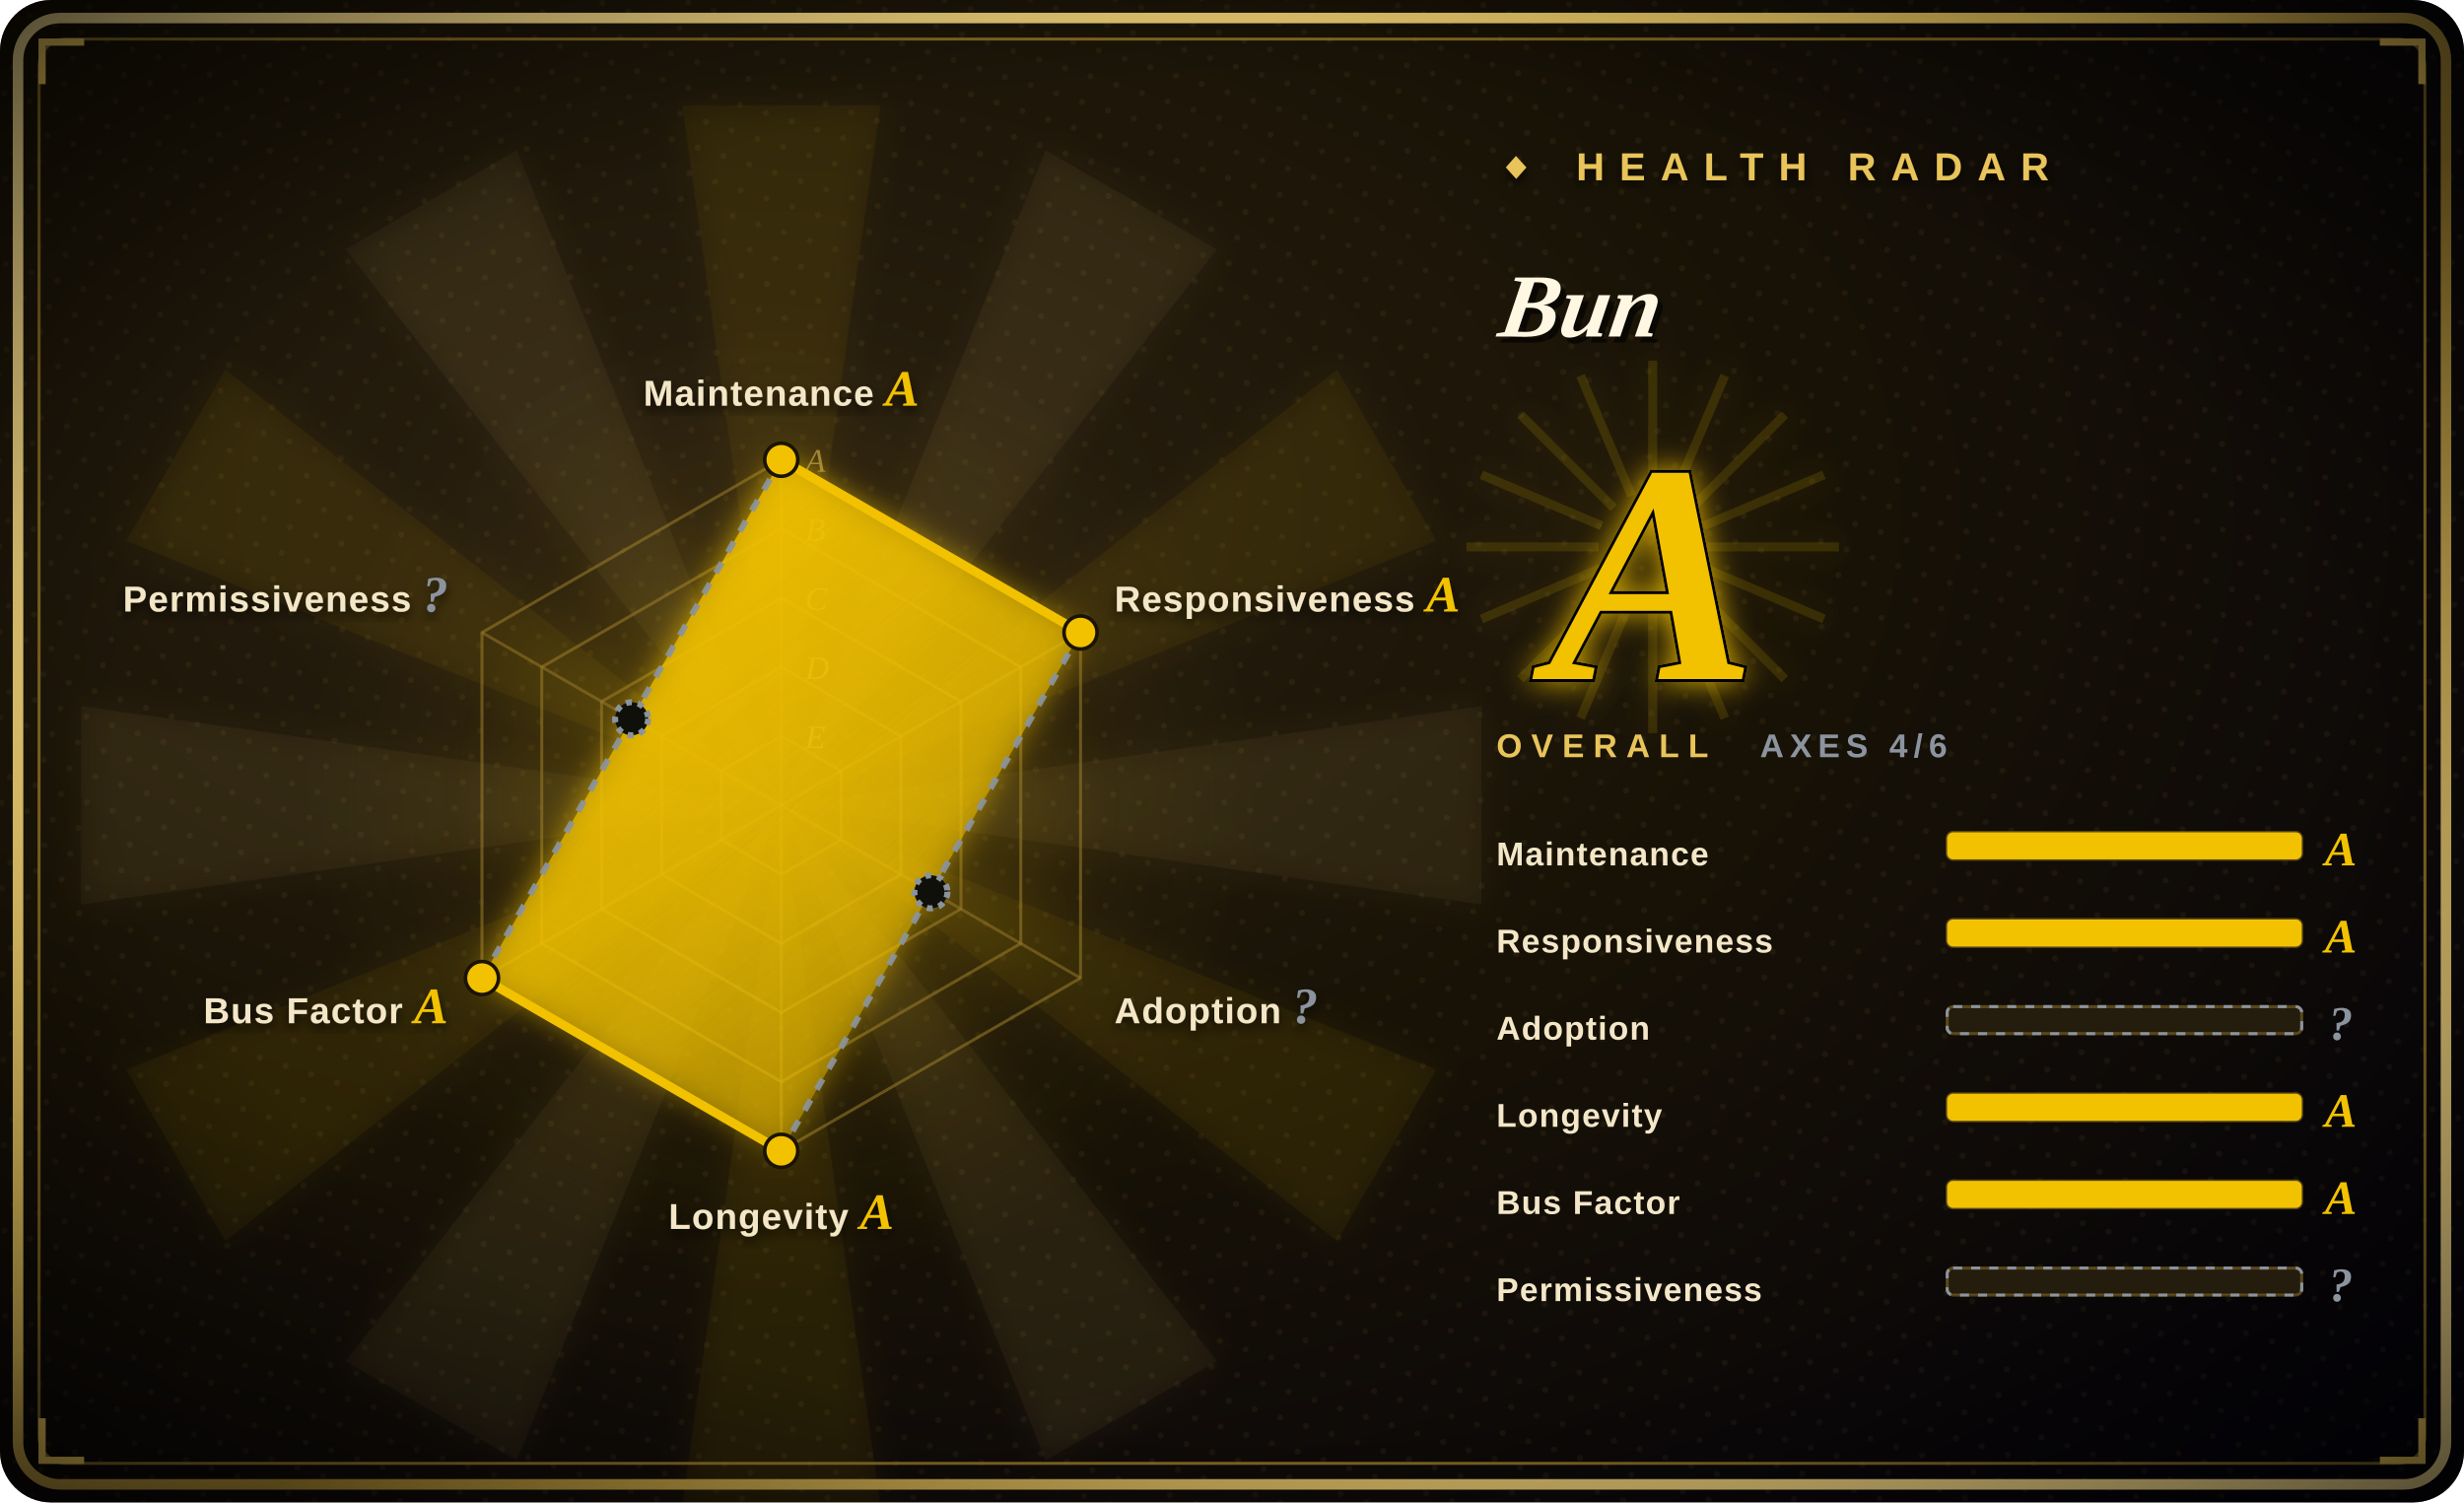
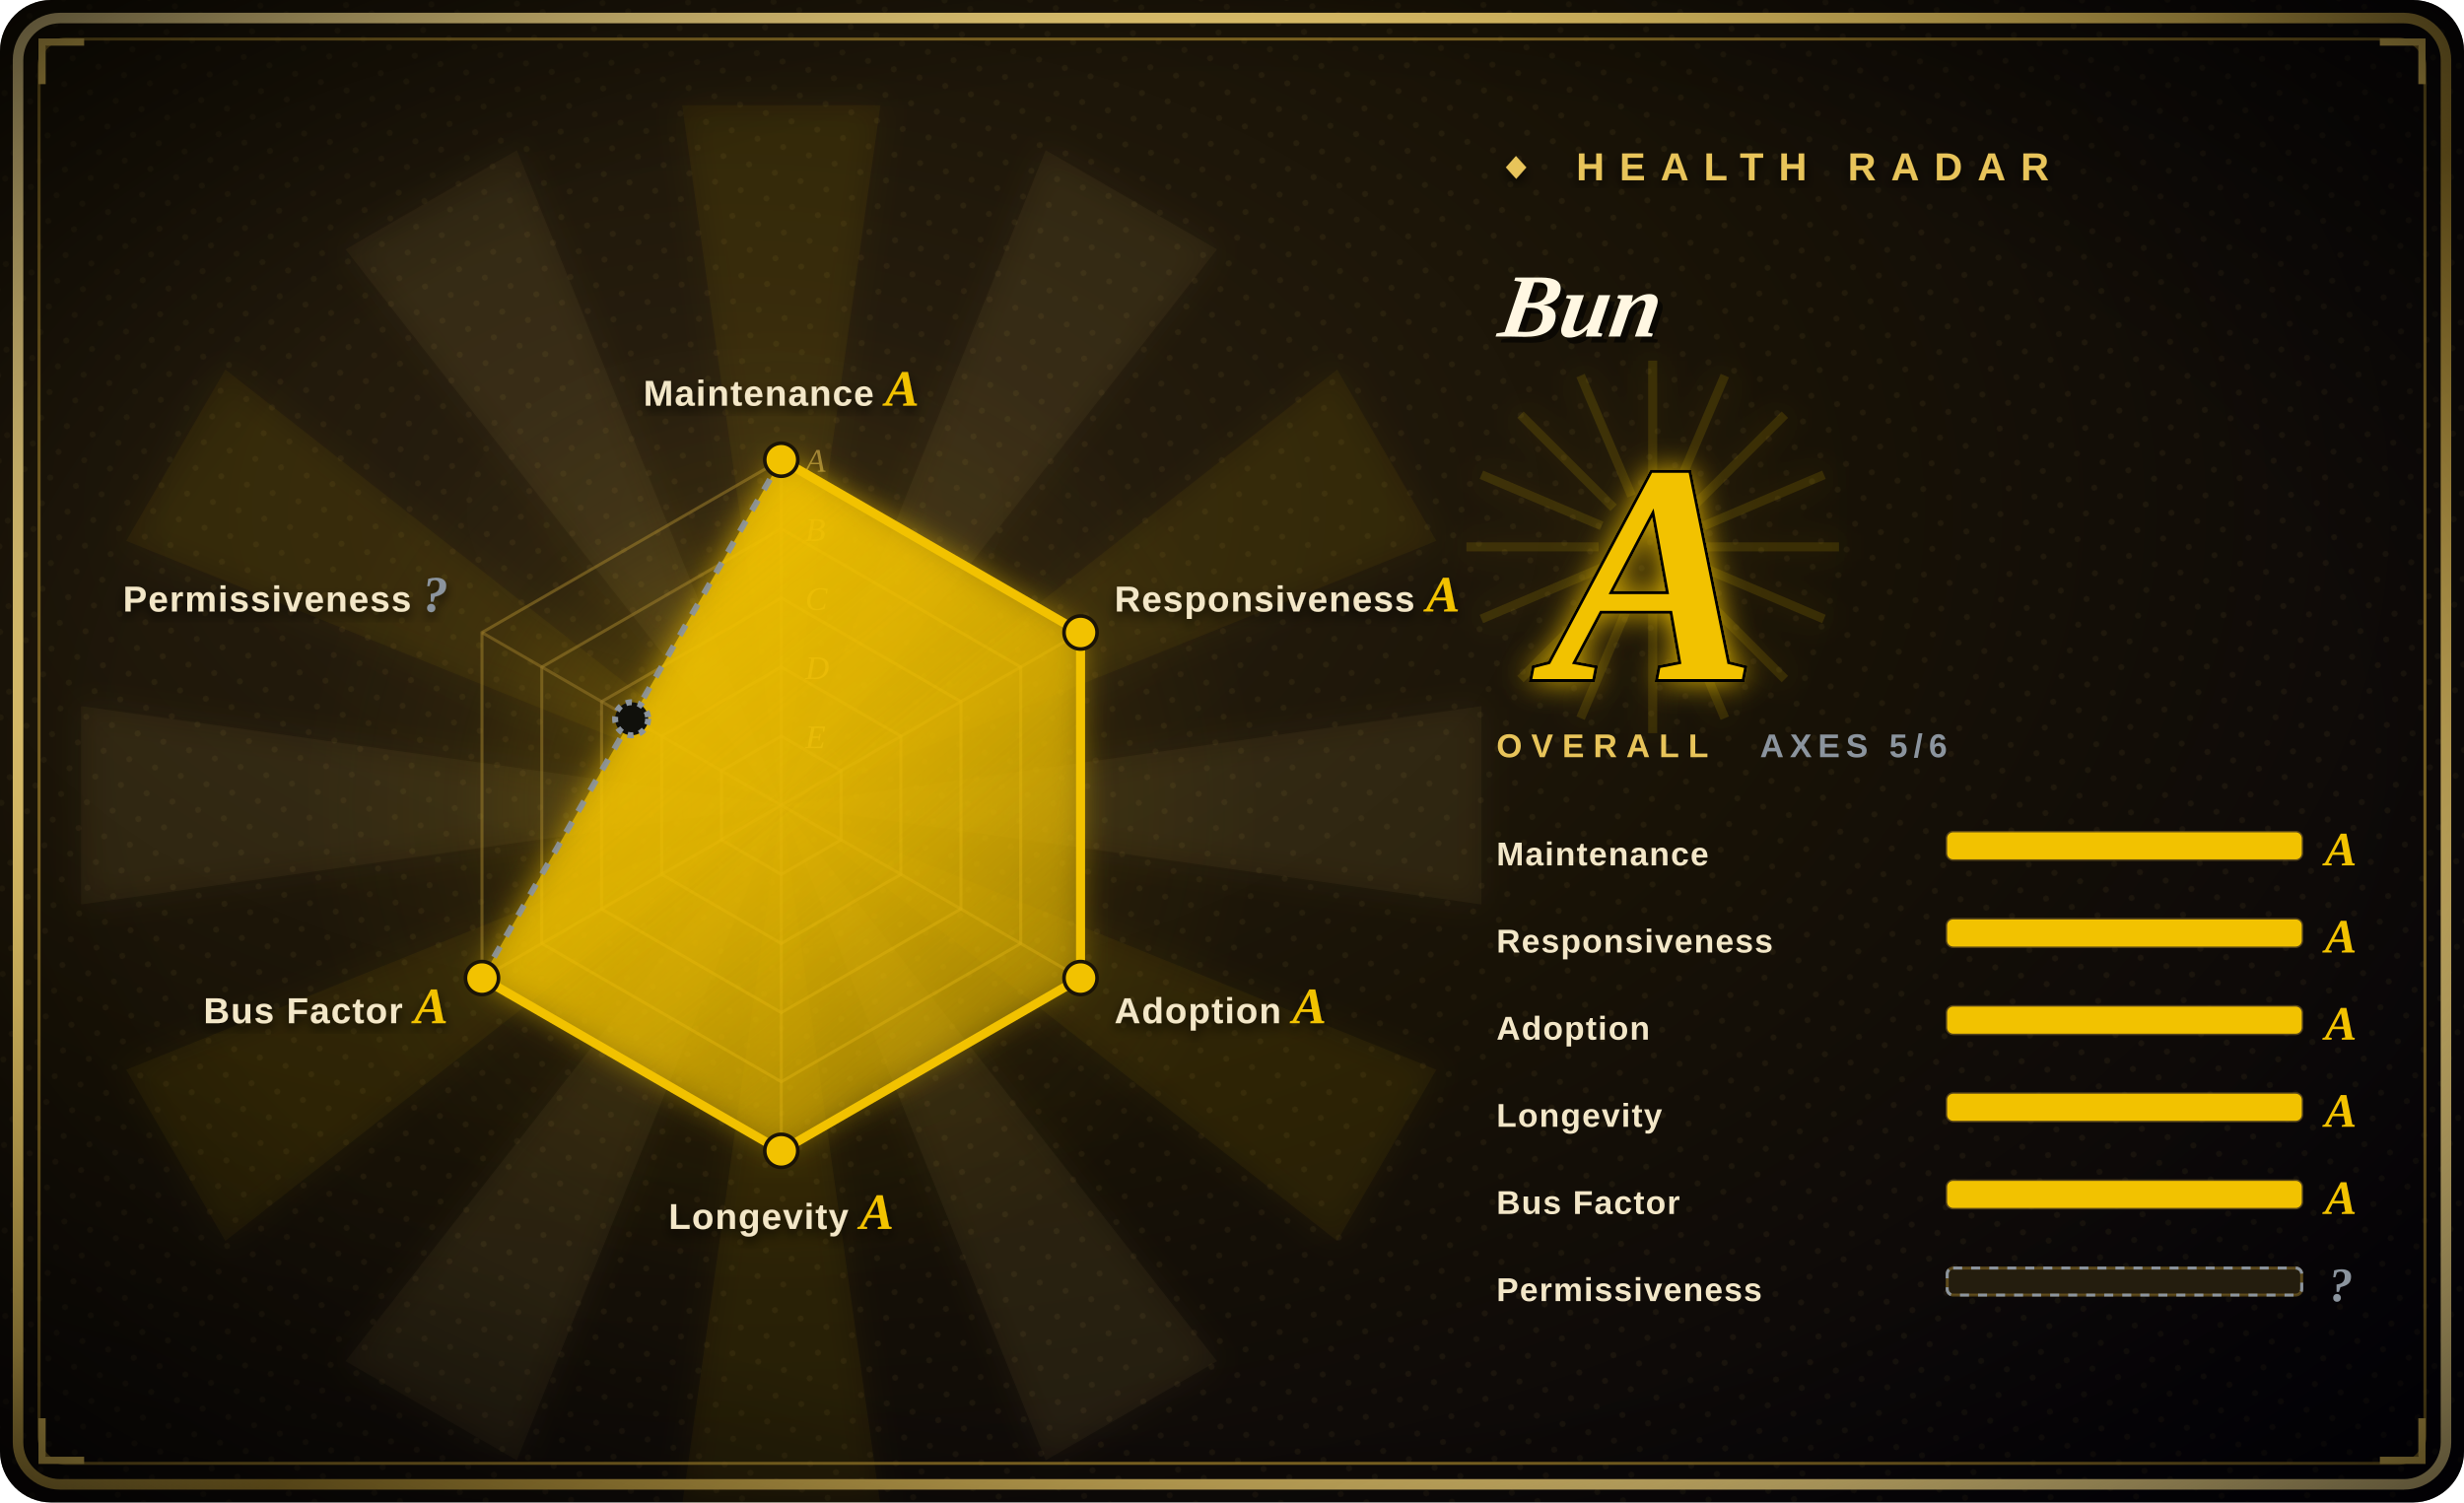
<svg xmlns="http://www.w3.org/2000/svg" width="820" height="500" viewBox="0 0 820 500">
  <defs>
    <radialGradient id="bg" cx="30%" cy="34%" r="90%">
      <stop offset="0%" stop-color="#2a2010" />
      <stop offset="48%" stop-color="#181206" />
      <stop offset="100%" stop-color="#05030a" />
    </radialGradient>
    <radialGradient id="vig" cx="50%" cy="50%" r="72%">
      <stop offset="62%" stop-color="#000000" stop-opacity="0" />
      <stop offset="100%" stop-color="#000000" stop-opacity="0.72" />
    </radialGradient>
    <linearGradient id="frame" x1="0" y1="0" x2="1" y2="1">
      <stop offset="0%" stop-color="#f6dd92" />
      <stop offset="45%" stop-color="#E8C45A" />
      <stop offset="55%" stop-color="#9c7d2a" />
      <stop offset="100%" stop-color="#f6dd92" />
    </linearGradient>
    <linearGradient id="poly" x1="0" y1="0" x2="0.7" y2="1">
      <stop offset="0%" stop-color="#F2C200" stop-opacity="0.92" />
      <stop offset="100%" stop-color="#F2C200" stop-opacity="0.34" />
    </linearGradient>
    <radialGradient id="halo" cx="50%" cy="50%" r="50%">
      <stop offset="0%" stop-color="#F2C200" stop-opacity="0.34" />
      <stop offset="68%" stop-color="#F2C200" stop-opacity="0.04" />
      <stop offset="100%" stop-color="#F2C200" stop-opacity="0" />
    </radialGradient>
    <filter id="glow" x="-60%" y="-60%" width="220%" height="220%">
      <feGaussianBlur stdDeviation="5" result="b" />
      <feMerge>
        <feMergeNode in="b" />
        <feMergeNode in="SourceGraphic" />
      </feMerge>
    </filter>
    <filter id="soft" x="-30%" y="-30%" width="160%" height="160%">
      <feDropShadow dx="0" dy="2" stdDeviation="2" flood-color="#000" flood-opacity="0.7" />
    </filter>
    <pattern id="halftone" width="9" height="9" patternUnits="userSpaceOnUse" patternTransform="rotate(18)">
      <circle cx="2" cy="2" r="1" fill="#E8C45A" fill-opacity="0.06" />
    </pattern>
  </defs>
  <rect width="820" height="500" rx="17" fill="url(#bg)" />
  <rect width="820" height="500" rx="17" fill="url(#halftone)" />
  <g opacity="0.5" filter="url(#glow)">
    <path d="M260,268 L493,235 L493,301 Z" fill="#E8C45A" fill-opacity="0.10" />
    <path d="M260,268 L478,356 L445,413 Z" fill="#F2C200" fill-opacity="0.10" />
    <path d="M260,268 L405,453 L348,486 Z" fill="#E8C45A" fill-opacity="0.10" />
    <path d="M260,268 L293,501 L227,501 Z" fill="#F2C200" fill-opacity="0.10" />
    <path d="M260,268 L172,486 L115,453 Z" fill="#E8C45A" fill-opacity="0.10" />
    <path d="M260,268 L75,413 L42,356 Z" fill="#F2C200" fill-opacity="0.10" />
    <path d="M260,268 L27,301 L27,235 Z" fill="#E8C45A" fill-opacity="0.10" />
    <path d="M260,268 L42,180 L75,123 Z" fill="#F2C200" fill-opacity="0.10" />
    <path d="M260,268 L115,83 L172,50 Z" fill="#E8C45A" fill-opacity="0.10" />
    <path d="M260,268 L227,35 L293,35 Z" fill="#F2C200" fill-opacity="0.10" />
    <path d="M260,268 L348,50 L405,83 Z" fill="#E8C45A" fill-opacity="0.10" />
    <path d="M260,268 L445,123 L478,180 Z" fill="#F2C200" fill-opacity="0.10" />
  </g>
  <circle cx="260" cy="268" r="161" fill="url(#halo)" />
  <rect x="6" y="6" width="808" height="488" rx="14" fill="none" stroke="url(#frame)" stroke-width="3.5" />
  <rect x="13" y="13" width="794" height="474" rx="9" fill="none" stroke="#9c7d2a" stroke-width="1" stroke-opacity="0.8" />
  <path d="M14,28 L14,14 L28,14" fill="none" stroke="#E8C45A" stroke-width="2.4" />
  <path d="M806,28 L806,14 L792,14" fill="none" stroke="#E8C45A" stroke-width="2.4" />
  <path d="M14,472 L14,486 L28,486" fill="none" stroke="#E8C45A" stroke-width="2.4" />
  <path d="M806,472 L806,486 L792,486" fill="none" stroke="#E8C45A" stroke-width="2.4" />
  <rect width="820" height="500" rx="17" fill="url(#vig)" />
  <polygon points="260.0,153.0 359.6,210.5 359.6,325.5 260.0,383.0 160.4,325.5 160.4,210.5" fill="none" stroke="#9c7d2a" stroke-opacity="0.55" stroke-width="1" />
  <polygon points="260.0,176.0 339.7,222.0 339.7,314.0 260.0,360.0 180.3,314.0 180.3,222.0" fill="none" stroke="#9c7d2a" stroke-opacity="0.55" stroke-width="1" />
  <polygon points="260.0,199.0 319.8,233.5 319.8,302.5 260.0,337.0 200.2,302.5 200.2,233.5" fill="none" stroke="#9c7d2a" stroke-opacity="0.55" stroke-width="1" />
  <polygon points="260.0,222.0 299.8,245.0 299.8,291.0 260.0,314.0 220.2,291.0 220.2,245.0" fill="none" stroke="#9c7d2a" stroke-opacity="0.55" stroke-width="1" />
  <polygon points="260.0,245.0 279.9,256.5 279.9,279.5 260.0,291.0 240.1,279.5 240.1,256.5" fill="none" stroke="#9c7d2a" stroke-opacity="0.55" stroke-width="1" />
  <line x1="260" y1="268" x2="260.0" y2="153.0" stroke="#9c7d2a" stroke-opacity="0.5" stroke-width="1" />
  <line x1="260" y1="268" x2="359.6" y2="210.5" stroke="#9c7d2a" stroke-opacity="0.5" stroke-width="1" />
  <line x1="260" y1="268" x2="359.6" y2="325.5" stroke="#9c7d2a" stroke-opacity="0.5" stroke-width="1" />
  <line x1="260" y1="268" x2="260.0" y2="383.0" stroke="#9c7d2a" stroke-opacity="0.5" stroke-width="1" />
  <line x1="260" y1="268" x2="160.4" y2="325.5" stroke="#9c7d2a" stroke-opacity="0.5" stroke-width="1" />
  <line x1="260" y1="268" x2="160.4" y2="210.5" stroke="#9c7d2a" stroke-opacity="0.5" stroke-width="1" />
  <text x="268" y="157.0" font-size="11" font-style="italic" fill="#E8C45A" fill-opacity="0.55" font-family="'Georgia','Times New Roman',serif">A</text>
  <text x="268" y="180.0" font-size="11" font-style="italic" fill="#E8C45A" fill-opacity="0.55" font-family="'Georgia','Times New Roman',serif">B</text>
  <text x="268" y="203.0" font-size="11" font-style="italic" fill="#E8C45A" fill-opacity="0.55" font-family="'Georgia','Times New Roman',serif">C</text>
  <text x="268" y="226.0" font-size="11" font-style="italic" fill="#E8C45A" fill-opacity="0.55" font-family="'Georgia','Times New Roman',serif">D</text>
  <text x="268" y="249.0" font-size="11" font-style="italic" fill="#E8C45A" fill-opacity="0.55" font-family="'Georgia','Times New Roman',serif">E</text>
-   <polygon points="260.0,153.0 359.6,210.5 309.8,296.8 260.0,383.0 160.4,325.5 210.2,239.2" fill="url(#poly)" filter="url(#glow)" />
+   <polygon points="260.0,153.0 359.6,210.5 359.6,325.5 260.0,383.0 160.4,325.5 210.2,239.2" fill="url(#poly)" filter="url(#glow)" />
  <line x1="260.0" y1="153.0" x2="359.6" y2="210.5" stroke="#F2C200" stroke-width="3" />
-   <line x1="359.6" y1="210.5" x2="309.8" y2="296.8" stroke="#8B949E" stroke-width="2" stroke-dasharray="4 4" stroke-opacity="0.92" />
-   <line x1="309.8" y1="296.8" x2="260.0" y2="383.0" stroke="#8B949E" stroke-width="2" stroke-dasharray="4 4" stroke-opacity="0.92" />
+   <line x1="359.6" y1="210.5" x2="359.6" y2="325.5" stroke="#F2C200" stroke-width="3" />
+   <line x1="359.6" y1="325.5" x2="260.0" y2="383.0" stroke="#F2C200" stroke-width="3" />
  <line x1="260.0" y1="383.0" x2="160.4" y2="325.5" stroke="#F2C200" stroke-width="3" />
  <line x1="160.4" y1="325.5" x2="210.2" y2="239.2" stroke="#8B949E" stroke-width="2" stroke-dasharray="4 4" stroke-opacity="0.92" />
  <line x1="210.2" y1="239.2" x2="260.0" y2="153.0" stroke="#8B949E" stroke-width="2" stroke-dasharray="4 4" stroke-opacity="0.92" />
  <circle cx="260.0" cy="153.0" r="5.5" fill="#F2C200" stroke="#1a1306" stroke-width="1.2" />
  <circle cx="359.6" cy="210.5" r="5.5" fill="#F2C200" stroke="#1a1306" stroke-width="1.2" />
-   <circle cx="309.8" cy="296.8" r="5.5" fill="#10100b" stroke="#8B949E" stroke-width="2" stroke-dasharray="2 2" />
+   <circle cx="359.6" cy="325.5" r="5.5" fill="#F2C200" stroke="#1a1306" stroke-width="1.2" />
  <circle cx="260.0" cy="383.0" r="5.5" fill="#F2C200" stroke="#1a1306" stroke-width="1.2" />
  <circle cx="160.4" cy="325.5" r="5.5" fill="#F2C200" stroke="#1a1306" stroke-width="1.2" />
  <circle cx="210.2" cy="239.2" r="5.5" fill="#10100b" stroke="#8B949E" stroke-width="2" stroke-dasharray="2 2" />
  <text x="260.0" y="135.0" font-size="12" font-weight="900" fill="#f3e7c8" text-anchor="middle" font-family="'Arial Black','Helvetica Neue',Arial,sans-serif" letter-spacing="0.4" filter="url(#soft)">Maintenance <tspan fill="#F2C200" font-family="'Georgia','Times New Roman',serif" font-style="italic" font-size="17">A</tspan>
  </text>
  <text x="370.9" y="203.5" font-size="12" font-weight="900" fill="#f3e7c8" text-anchor="start" font-family="'Arial Black','Helvetica Neue',Arial,sans-serif" letter-spacing="0.4" filter="url(#soft)">Responsiveness <tspan fill="#F2C200" font-family="'Georgia','Times New Roman',serif" font-style="italic" font-size="17">A</tspan>
  </text>
-   <text x="370.9" y="340.5" font-size="12" font-weight="900" fill="#f3e7c8" text-anchor="start" font-family="'Arial Black','Helvetica Neue',Arial,sans-serif" letter-spacing="0.4" filter="url(#soft)">Adoption <tspan fill="#8B949E" font-family="'Georgia','Times New Roman',serif" font-style="italic" font-size="17">?</tspan>
+   <text x="370.9" y="340.5" font-size="12" font-weight="900" fill="#f3e7c8" text-anchor="start" font-family="'Arial Black','Helvetica Neue',Arial,sans-serif" letter-spacing="0.4" filter="url(#soft)">Adoption <tspan fill="#F2C200" font-family="'Georgia','Times New Roman',serif" font-style="italic" font-size="17">A</tspan>
  </text>
  <text x="260.0" y="409.0" font-size="12" font-weight="900" fill="#f3e7c8" text-anchor="middle" font-family="'Arial Black','Helvetica Neue',Arial,sans-serif" letter-spacing="0.4" filter="url(#soft)">Longevity <tspan fill="#F2C200" font-family="'Georgia','Times New Roman',serif" font-style="italic" font-size="17">A</tspan>
  </text>
  <text x="149.1" y="340.5" font-size="12" font-weight="900" fill="#f3e7c8" text-anchor="end" font-family="'Arial Black','Helvetica Neue',Arial,sans-serif" letter-spacing="0.4" filter="url(#soft)">Bus Factor <tspan fill="#F2C200" font-family="'Georgia','Times New Roman',serif" font-style="italic" font-size="17">A</tspan>
  </text>
  <text x="149.1" y="203.5" font-size="12" font-weight="900" fill="#f3e7c8" text-anchor="end" font-family="'Arial Black','Helvetica Neue',Arial,sans-serif" letter-spacing="0.4" filter="url(#soft)">Permissiveness <tspan fill="#8B949E" font-family="'Georgia','Times New Roman',serif" font-style="italic" font-size="17">?</tspan>
  </text>
  <text x="498" y="60" font-size="13" letter-spacing="5" fill="#E8C45A" font-weight="900" font-family="'Arial Black','Helvetica Neue',Arial,sans-serif" filter="url(#soft)">◆ HEALTH RADAR</text>
  <g transform="translate(498,112) skewX(-9)">
    <text x="2" y="2" font-size="30" font-weight="900" font-style="italic" fill="#000" fill-opacity="0.6" font-family="'Georgia','Times New Roman',serif">Bun</text>
    <text x="0" y="0" font-size="30" font-weight="900" font-style="italic" fill="#fff7e2" font-family="'Georgia','Times New Roman',serif">Bun</text>
  </g>
  <line x1="498" y1="124" x2="648" y2="124" stroke="url(#frame)" stroke-width="2" />
  <g opacity="0.85" filter="url(#glow)">
    <line x1="568" y1="182" x2="612" y2="182" stroke="#F2C200" stroke-opacity="0.16" stroke-width="3" />
    <line x1="567" y1="189" x2="607" y2="206" stroke="#F2C200" stroke-opacity="0.16" stroke-width="3" />
    <line x1="563" y1="195" x2="594" y2="226" stroke="#F2C200" stroke-opacity="0.16" stroke-width="3" />
    <line x1="557" y1="199" x2="574" y2="239" stroke="#F2C200" stroke-opacity="0.16" stroke-width="3" />
    <line x1="550" y1="200" x2="550" y2="244" stroke="#F2C200" stroke-opacity="0.16" stroke-width="3" />
    <line x1="543" y1="199" x2="526" y2="239" stroke="#F2C200" stroke-opacity="0.16" stroke-width="3" />
    <line x1="537" y1="195" x2="506" y2="226" stroke="#F2C200" stroke-opacity="0.16" stroke-width="3" />
    <line x1="533" y1="189" x2="493" y2="206" stroke="#F2C200" stroke-opacity="0.16" stroke-width="3" />
    <line x1="532" y1="182" x2="488" y2="182" stroke="#F2C200" stroke-opacity="0.16" stroke-width="3" />
    <line x1="533" y1="175" x2="493" y2="158" stroke="#F2C200" stroke-opacity="0.16" stroke-width="3" />
    <line x1="537" y1="169" x2="506" y2="138" stroke="#F2C200" stroke-opacity="0.16" stroke-width="3" />
    <line x1="543" y1="165" x2="526" y2="125" stroke="#F2C200" stroke-opacity="0.16" stroke-width="3" />
    <line x1="550" y1="164" x2="550" y2="120" stroke="#F2C200" stroke-opacity="0.16" stroke-width="3" />
    <line x1="557" y1="165" x2="574" y2="125" stroke="#F2C200" stroke-opacity="0.16" stroke-width="3" />
    <line x1="563" y1="169" x2="594" y2="138" stroke="#F2C200" stroke-opacity="0.16" stroke-width="3" />
    <line x1="567" y1="175" x2="607" y2="158" stroke="#F2C200" stroke-opacity="0.16" stroke-width="3" />
  </g>
  <text x="550" y="226" font-size="104" font-weight="900" font-style="italic" text-anchor="middle" fill="#F2C200" stroke="#000" stroke-width="2" paint-order="stroke" font-family="'Georgia','Times New Roman',serif" filter="url(#glow)">A</text>
  <text x="498" y="252" font-size="11" letter-spacing="3" fill="#E8C45A" font-family="'Arial Black','Helvetica Neue',Arial,sans-serif" font-weight="900">OVERALL</text>
-   <text x="648" y="252" font-size="11" letter-spacing="2" fill="#8B949E" font-family="'Arial Black','Helvetica Neue',Arial,sans-serif" font-weight="900" text-anchor="end">AXES 4/6</text>
+   <text x="648" y="252" font-size="11" letter-spacing="2" fill="#8B949E" font-family="'Arial Black','Helvetica Neue',Arial,sans-serif" font-weight="900" text-anchor="end">AXES 5/6</text>
  <text x="498" y="288" font-size="11" font-weight="900" fill="#f3e7c8" font-family="'Arial Black','Helvetica Neue',Arial,sans-serif" letter-spacing="0.4">Maintenance</text>
  <rect x="648" y="277" width="118" height="9" rx="2" fill="#241d0e" stroke="#9c7d2a" stroke-opacity="0.5" />
  <rect x="648" y="277" width="118" height="9" rx="2" fill="#F2C200" />
  <text x="779" y="288" font-size="16" font-weight="900" font-style="italic" fill="#F2C200" font-family="'Georgia','Times New Roman',serif" text-anchor="middle">A</text>
  <text x="498" y="317" font-size="11" font-weight="900" fill="#f3e7c8" font-family="'Arial Black','Helvetica Neue',Arial,sans-serif" letter-spacing="0.4">Responsiveness</text>
  <rect x="648" y="306" width="118" height="9" rx="2" fill="#241d0e" stroke="#9c7d2a" stroke-opacity="0.5" />
  <rect x="648" y="306" width="118" height="9" rx="2" fill="#F2C200" />
  <text x="779" y="317" font-size="16" font-weight="900" font-style="italic" fill="#F2C200" font-family="'Georgia','Times New Roman',serif" text-anchor="middle">A</text>
  <text x="498" y="346" font-size="11" font-weight="900" fill="#f3e7c8" font-family="'Arial Black','Helvetica Neue',Arial,sans-serif" letter-spacing="0.4">Adoption</text>
  <rect x="648" y="335" width="118" height="9" rx="2" fill="#241d0e" stroke="#9c7d2a" stroke-opacity="0.5" />
-   <rect x="648" y="335" width="118" height="9" rx="2" fill="none" stroke="#8B949E" stroke-dasharray="3 3" />
-   <text x="779" y="346" font-size="16" font-weight="900" font-style="italic" fill="#8B949E" font-family="'Georgia','Times New Roman',serif" text-anchor="middle">?</text>
+   <rect x="648" y="335" width="118" height="9" rx="2" fill="#F2C200" />
+   <text x="779" y="346" font-size="16" font-weight="900" font-style="italic" fill="#F2C200" font-family="'Georgia','Times New Roman',serif" text-anchor="middle">A</text>
  <text x="498" y="375" font-size="11" font-weight="900" fill="#f3e7c8" font-family="'Arial Black','Helvetica Neue',Arial,sans-serif" letter-spacing="0.4">Longevity</text>
  <rect x="648" y="364" width="118" height="9" rx="2" fill="#241d0e" stroke="#9c7d2a" stroke-opacity="0.5" />
  <rect x="648" y="364" width="118" height="9" rx="2" fill="#F2C200" />
  <text x="779" y="375" font-size="16" font-weight="900" font-style="italic" fill="#F2C200" font-family="'Georgia','Times New Roman',serif" text-anchor="middle">A</text>
  <text x="498" y="404" font-size="11" font-weight="900" fill="#f3e7c8" font-family="'Arial Black','Helvetica Neue',Arial,sans-serif" letter-spacing="0.4">Bus Factor</text>
  <rect x="648" y="393" width="118" height="9" rx="2" fill="#241d0e" stroke="#9c7d2a" stroke-opacity="0.5" />
  <rect x="648" y="393" width="118" height="9" rx="2" fill="#F2C200" />
  <text x="779" y="404" font-size="16" font-weight="900" font-style="italic" fill="#F2C200" font-family="'Georgia','Times New Roman',serif" text-anchor="middle">A</text>
  <text x="498" y="433" font-size="11" font-weight="900" fill="#f3e7c8" font-family="'Arial Black','Helvetica Neue',Arial,sans-serif" letter-spacing="0.4">Permissiveness</text>
  <rect x="648" y="422" width="118" height="9" rx="2" fill="#241d0e" stroke="#9c7d2a" stroke-opacity="0.5" />
  <rect x="648" y="422" width="118" height="9" rx="2" fill="none" stroke="#8B949E" stroke-dasharray="3 3" />
  <text x="779" y="433" font-size="16" font-weight="900" font-style="italic" fill="#8B949E" font-family="'Georgia','Times New Roman',serif" text-anchor="middle">?</text>
</svg>
